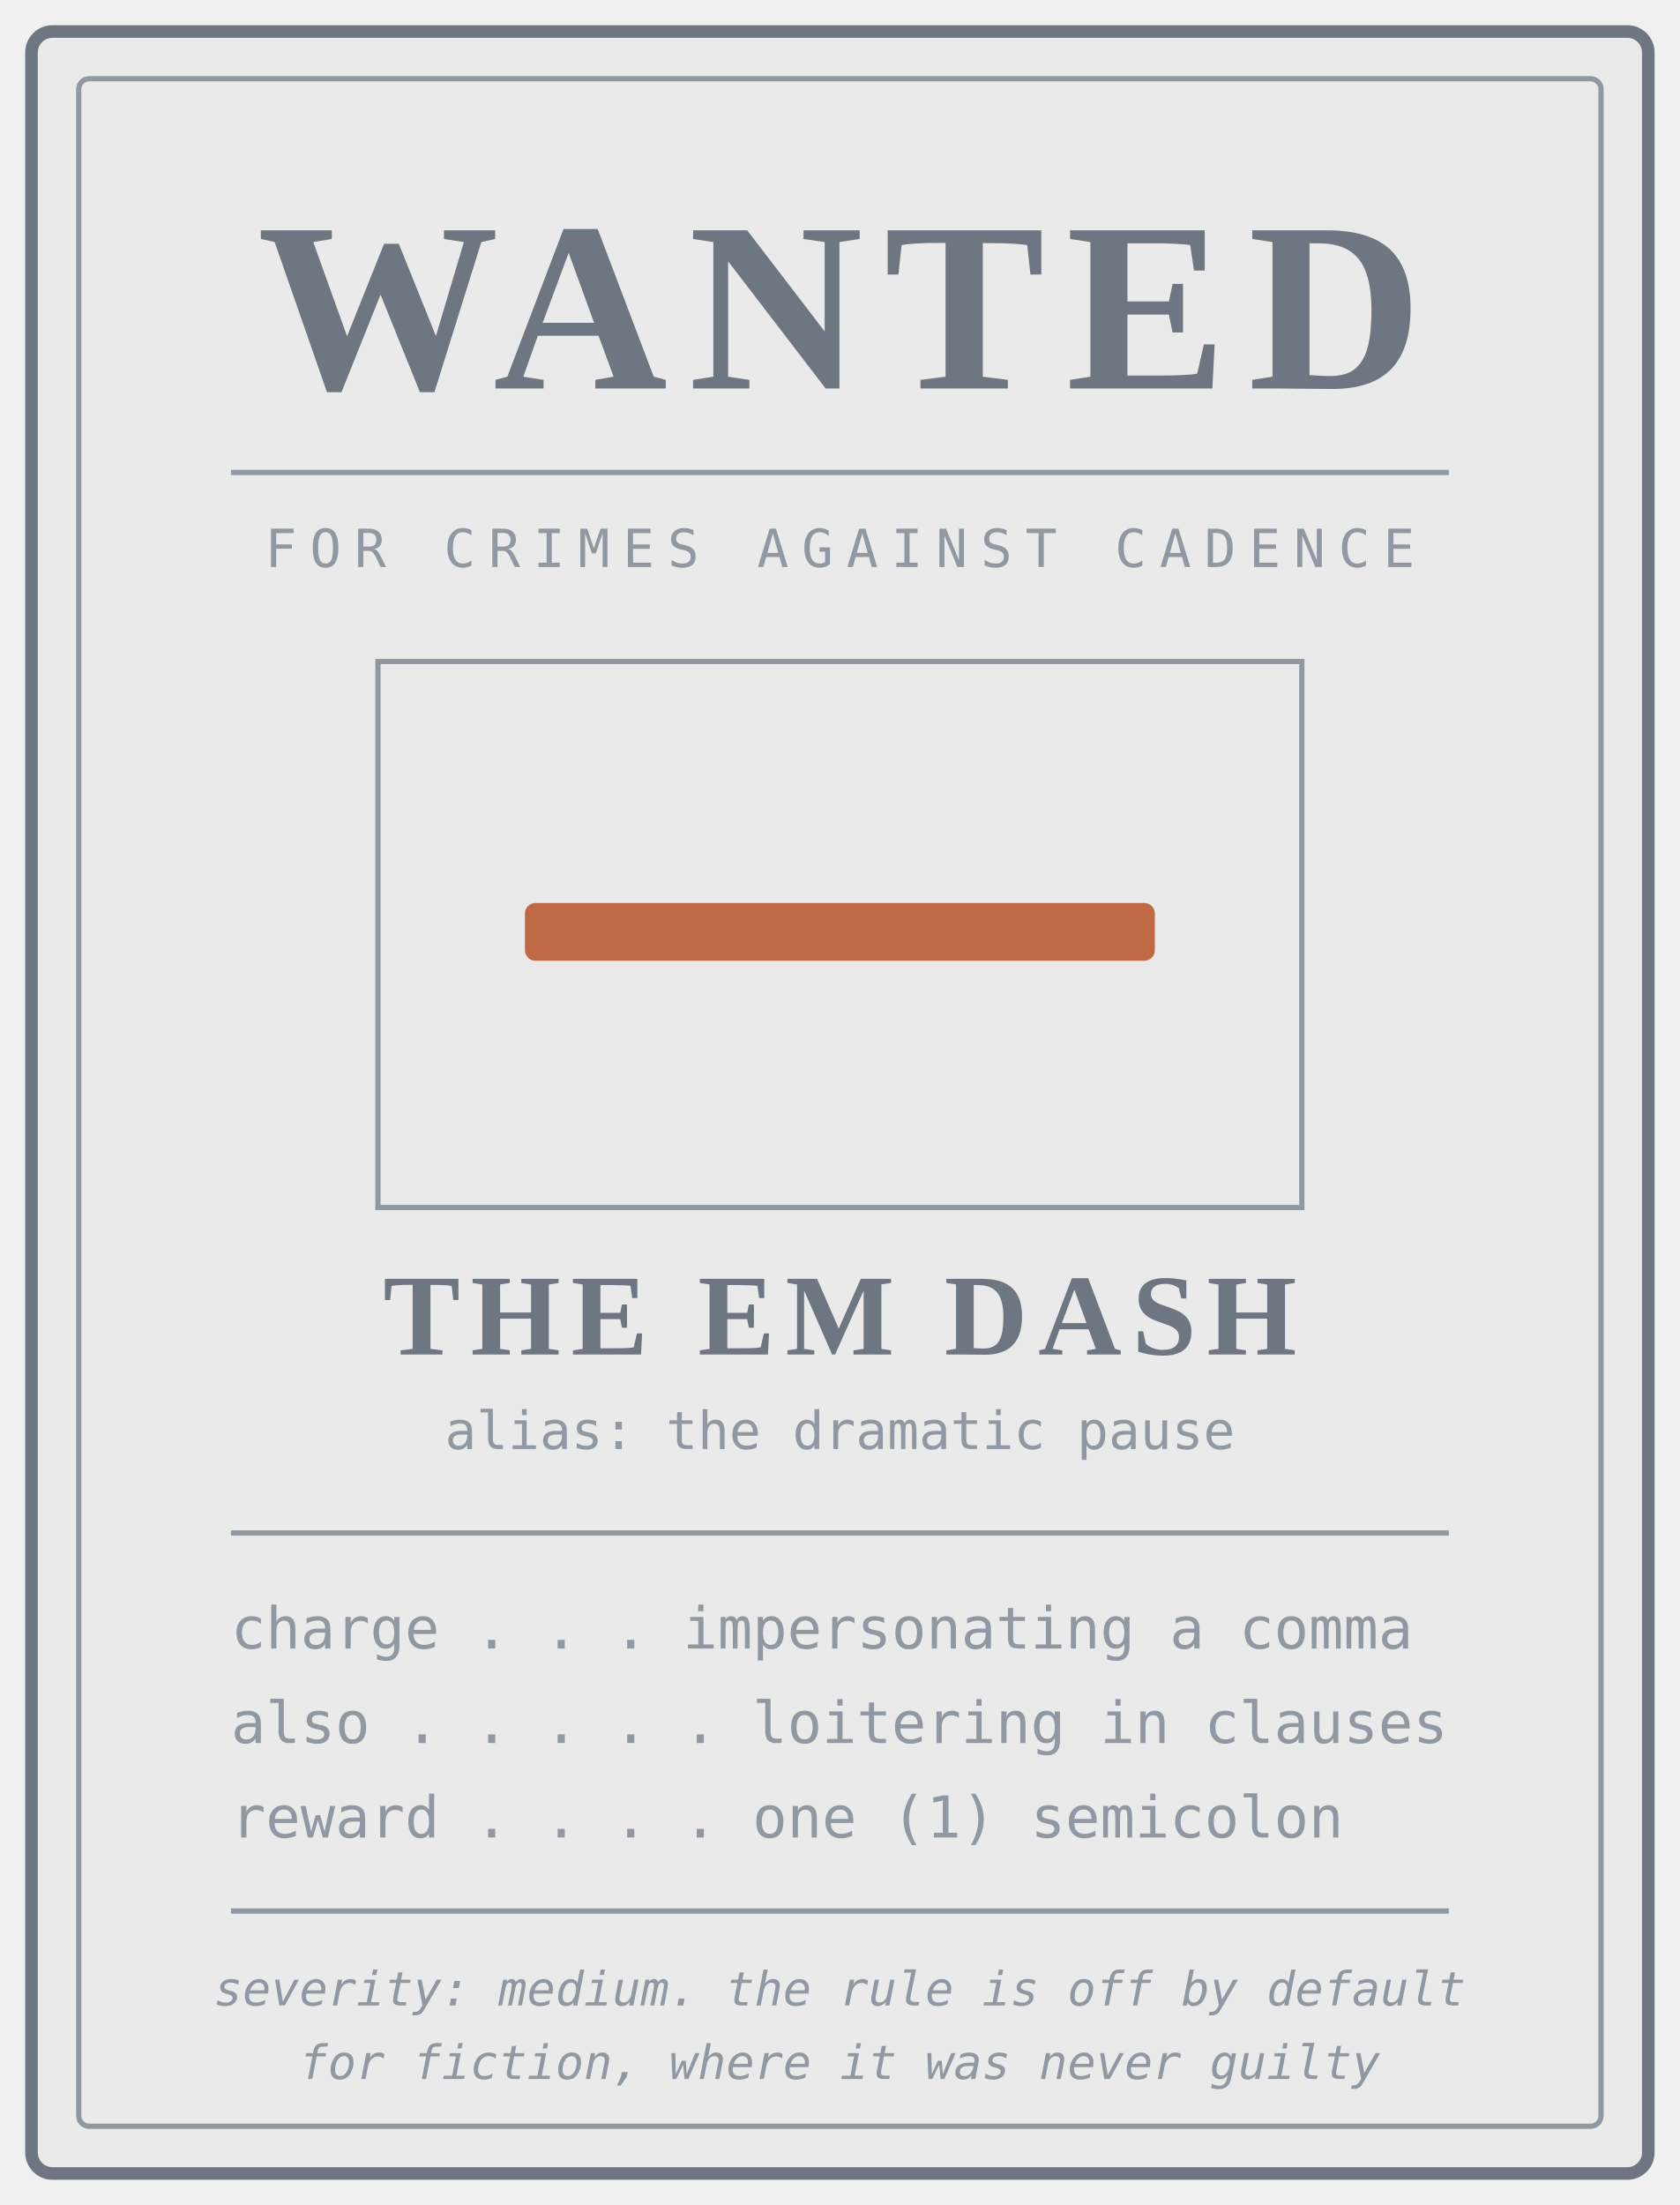
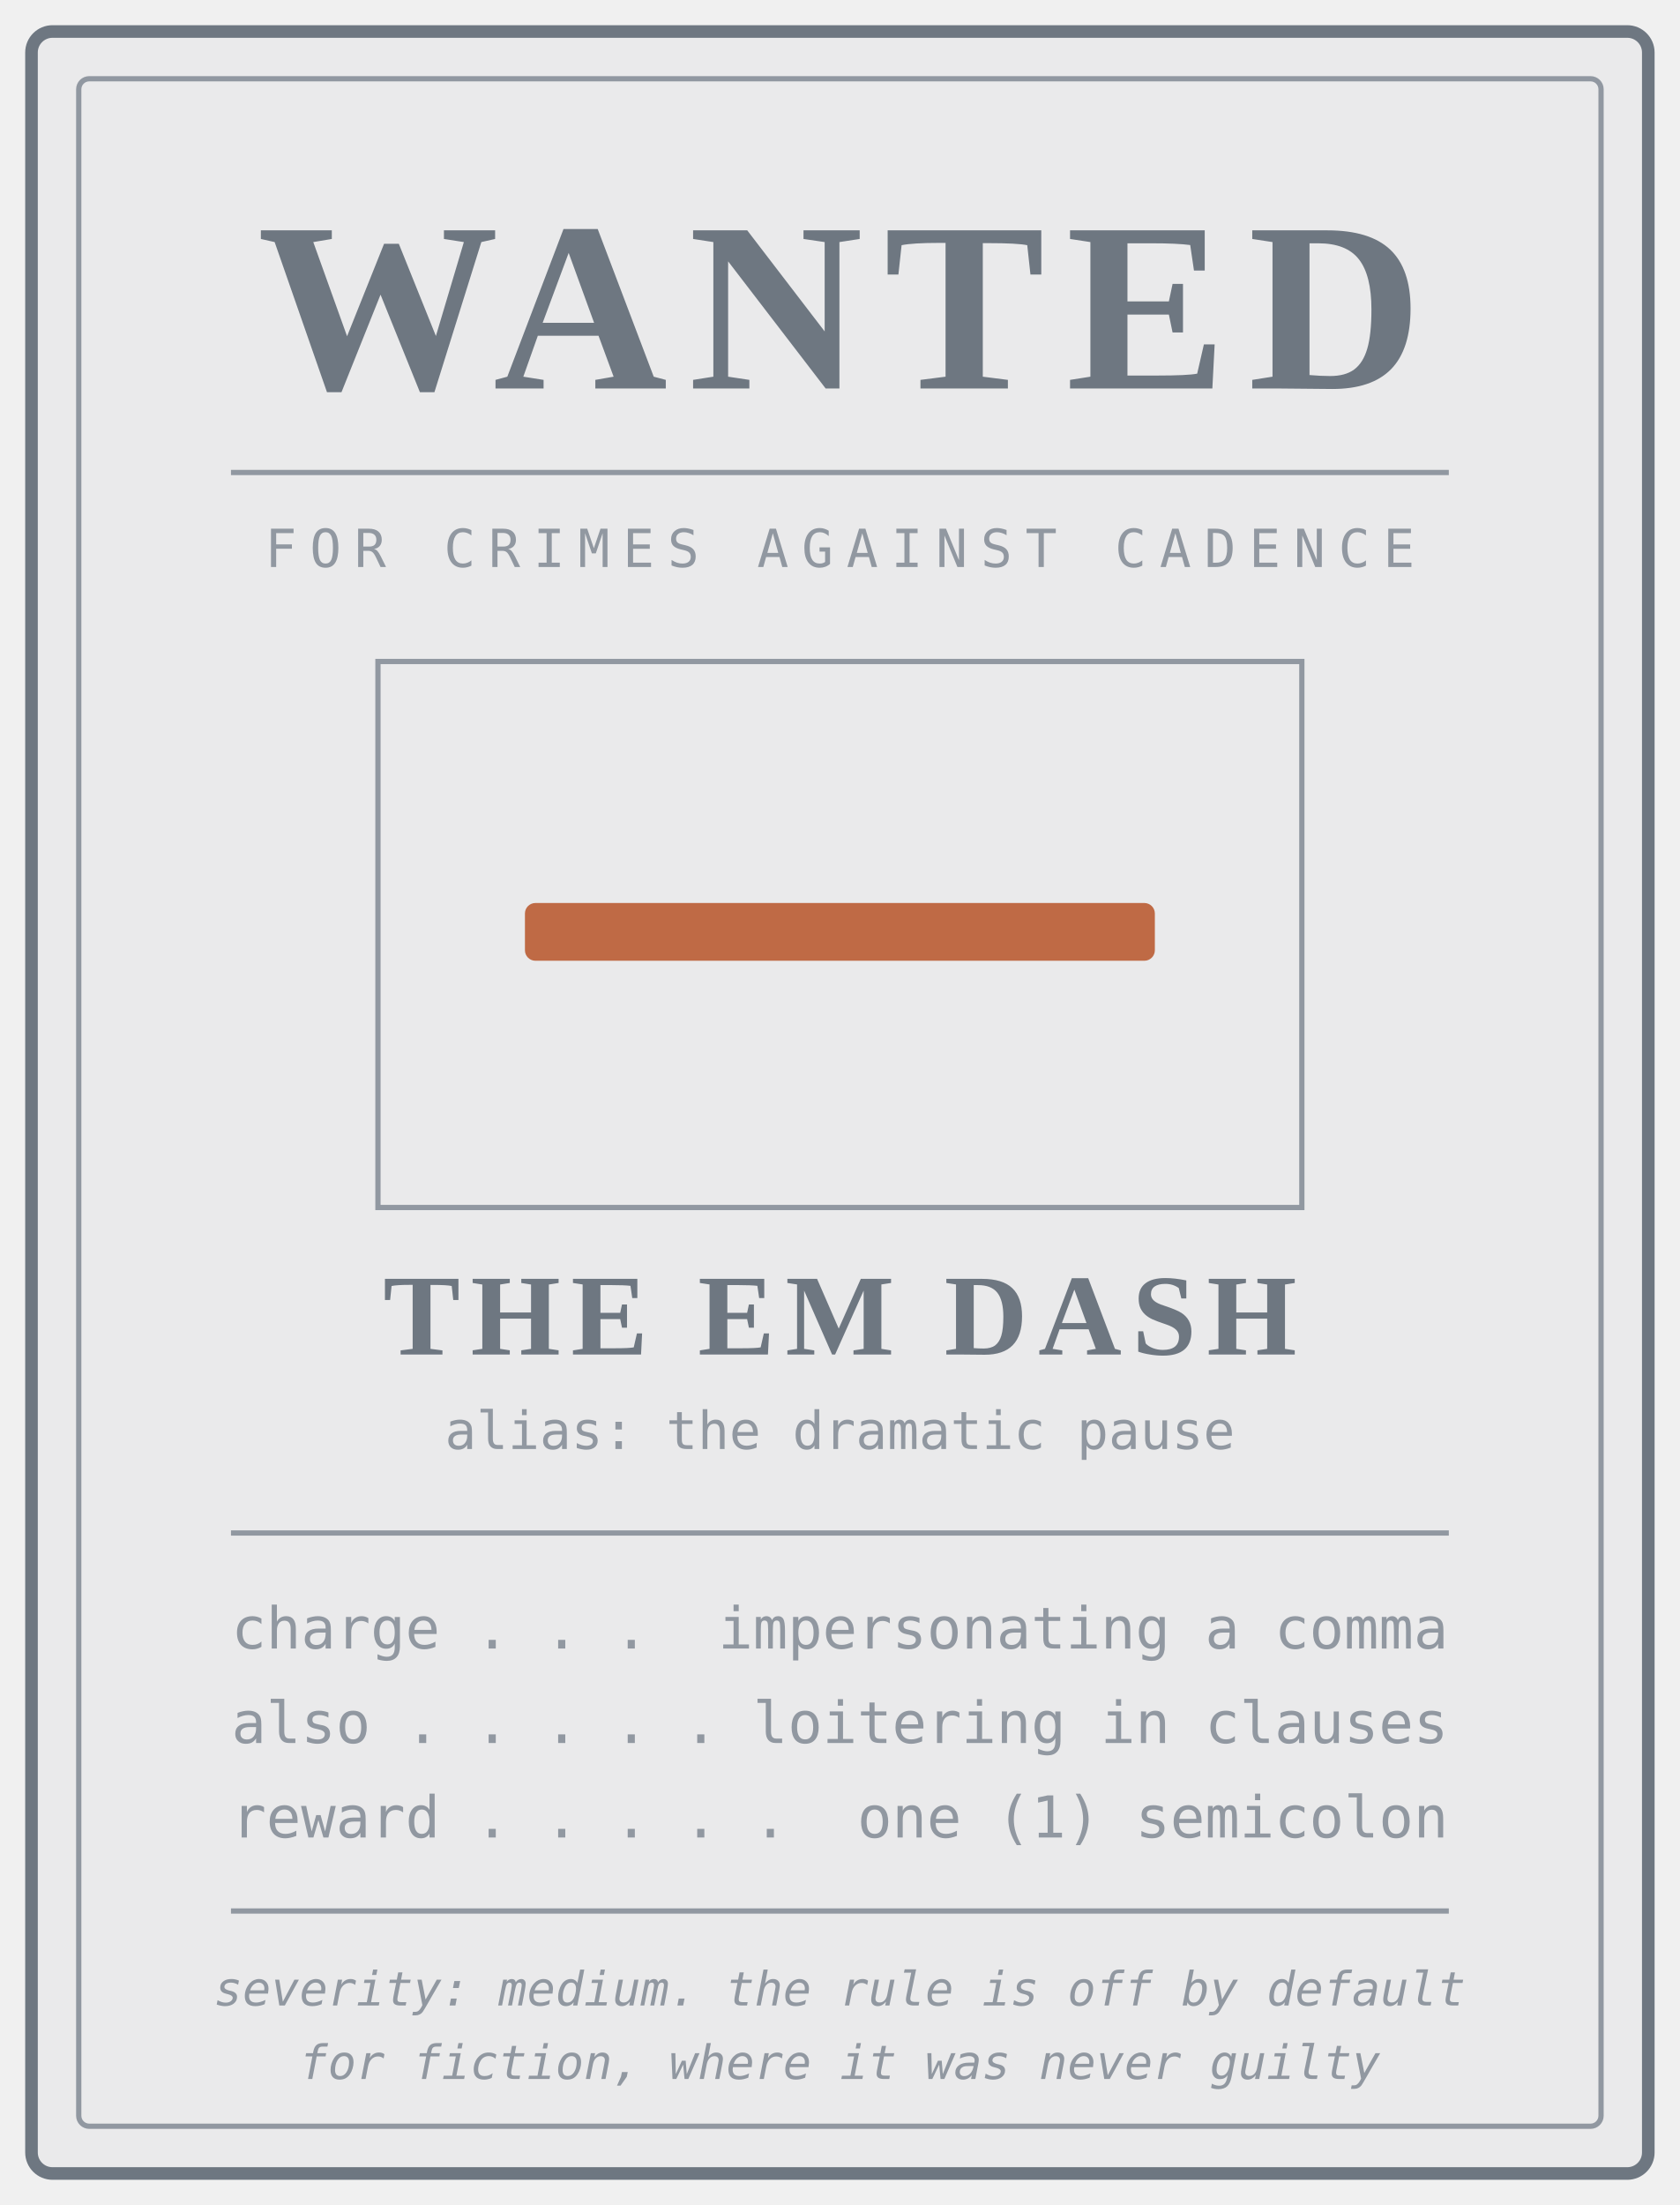
<svg xmlns="http://www.w3.org/2000/svg" viewBox="0 0 320 420" width="320" height="420" role="img" aria-labelledby="wt wd">
  <style>
  .edge { fill:none; stroke:#6e7781; stroke-width:2.4; }
  .hair { fill:none; stroke:#9198a1; stroke-width:1; }
  .card { fill:#6e7781; fill-opacity:.05; }
  .slab { font-family:Georgia,'Times New Roman',serif; font-weight:700;
          fill:#6e7781; }
  .mono { font-family:ui-monospace,SFMono-Regular,Menlo,Consolas,monospace;
          fill:#9198a1; }
  .perp { fill:#bf6a45; }
  .fine { font-style:italic; }
  @media (prefers-color-scheme:dark){
    .edge{ stroke:#adbac7; } .hair{ stroke:#7d8590; }
    .card{ fill:#ffffff; fill-opacity:.06; }
    .slab{ fill:#e6edf3; } .mono{ fill:#7d8590; } .perp{ fill:#e08a5f; }
  }
</style>
  <rect class="card" x="6" y="6" width="308" height="408" rx="4" />
  <rect class="edge" x="6" y="6" width="308" height="408" rx="4" />
  <rect class="hair" x="15" y="15" width="290" height="390" rx="2" />
  <text class="slab" x="160" y="74" font-size="46" text-anchor="middle" letter-spacing="4">WANTED</text>
  <path class="hair" d="M44 90 H276" />
  <text class="mono" x="160" y="108" font-size="10" text-anchor="middle" letter-spacing="2.5">FOR CRIMES AGAINST CADENCE</text>
  <rect class="hair" x="72" y="126" width="176" height="104" />
  <rect class="perp" x="100" y="172" width="120" height="11" rx="2" />
  <text class="slab" x="160" y="258" font-size="22" text-anchor="middle" letter-spacing="2">THE EM DASH</text>
  <text class="mono" x="160" y="276" font-size="10" text-anchor="middle">
  alias: the dramatic pause
</text>
  <path class="hair" d="M44 292 H276" />
-   <g class="mono" font-size="11">
-     <text x="44" y="314">charge . . . impersonating a comma</text>
-     <text x="44" y="332">also . . . . . loitering in clauses</text>
-     <text x="44" y="350">reward . . . . one (1) semicolon</text>
+   <g class="mono" font-size="11" text-anchor="middle" xml:space="preserve">
+     <text x="160" y="314">charge . . .  impersonating a comma</text>
+     <text x="160" y="332">also . . . . . loitering in clauses</text>
+     <text x="160" y="350">reward . . . . .  one (1) semicolon</text>
  </g>
  <path class="hair" d="M44 364 H276" />
  <text class="mono fine" x="160" y="382" font-size="9" text-anchor="middle">
  severity: medium. the rule is off by default
</text>
  <text class="mono fine" x="160" y="396" font-size="9" text-anchor="middle">
  for fiction, where it was never guilty
</text>
</svg>
